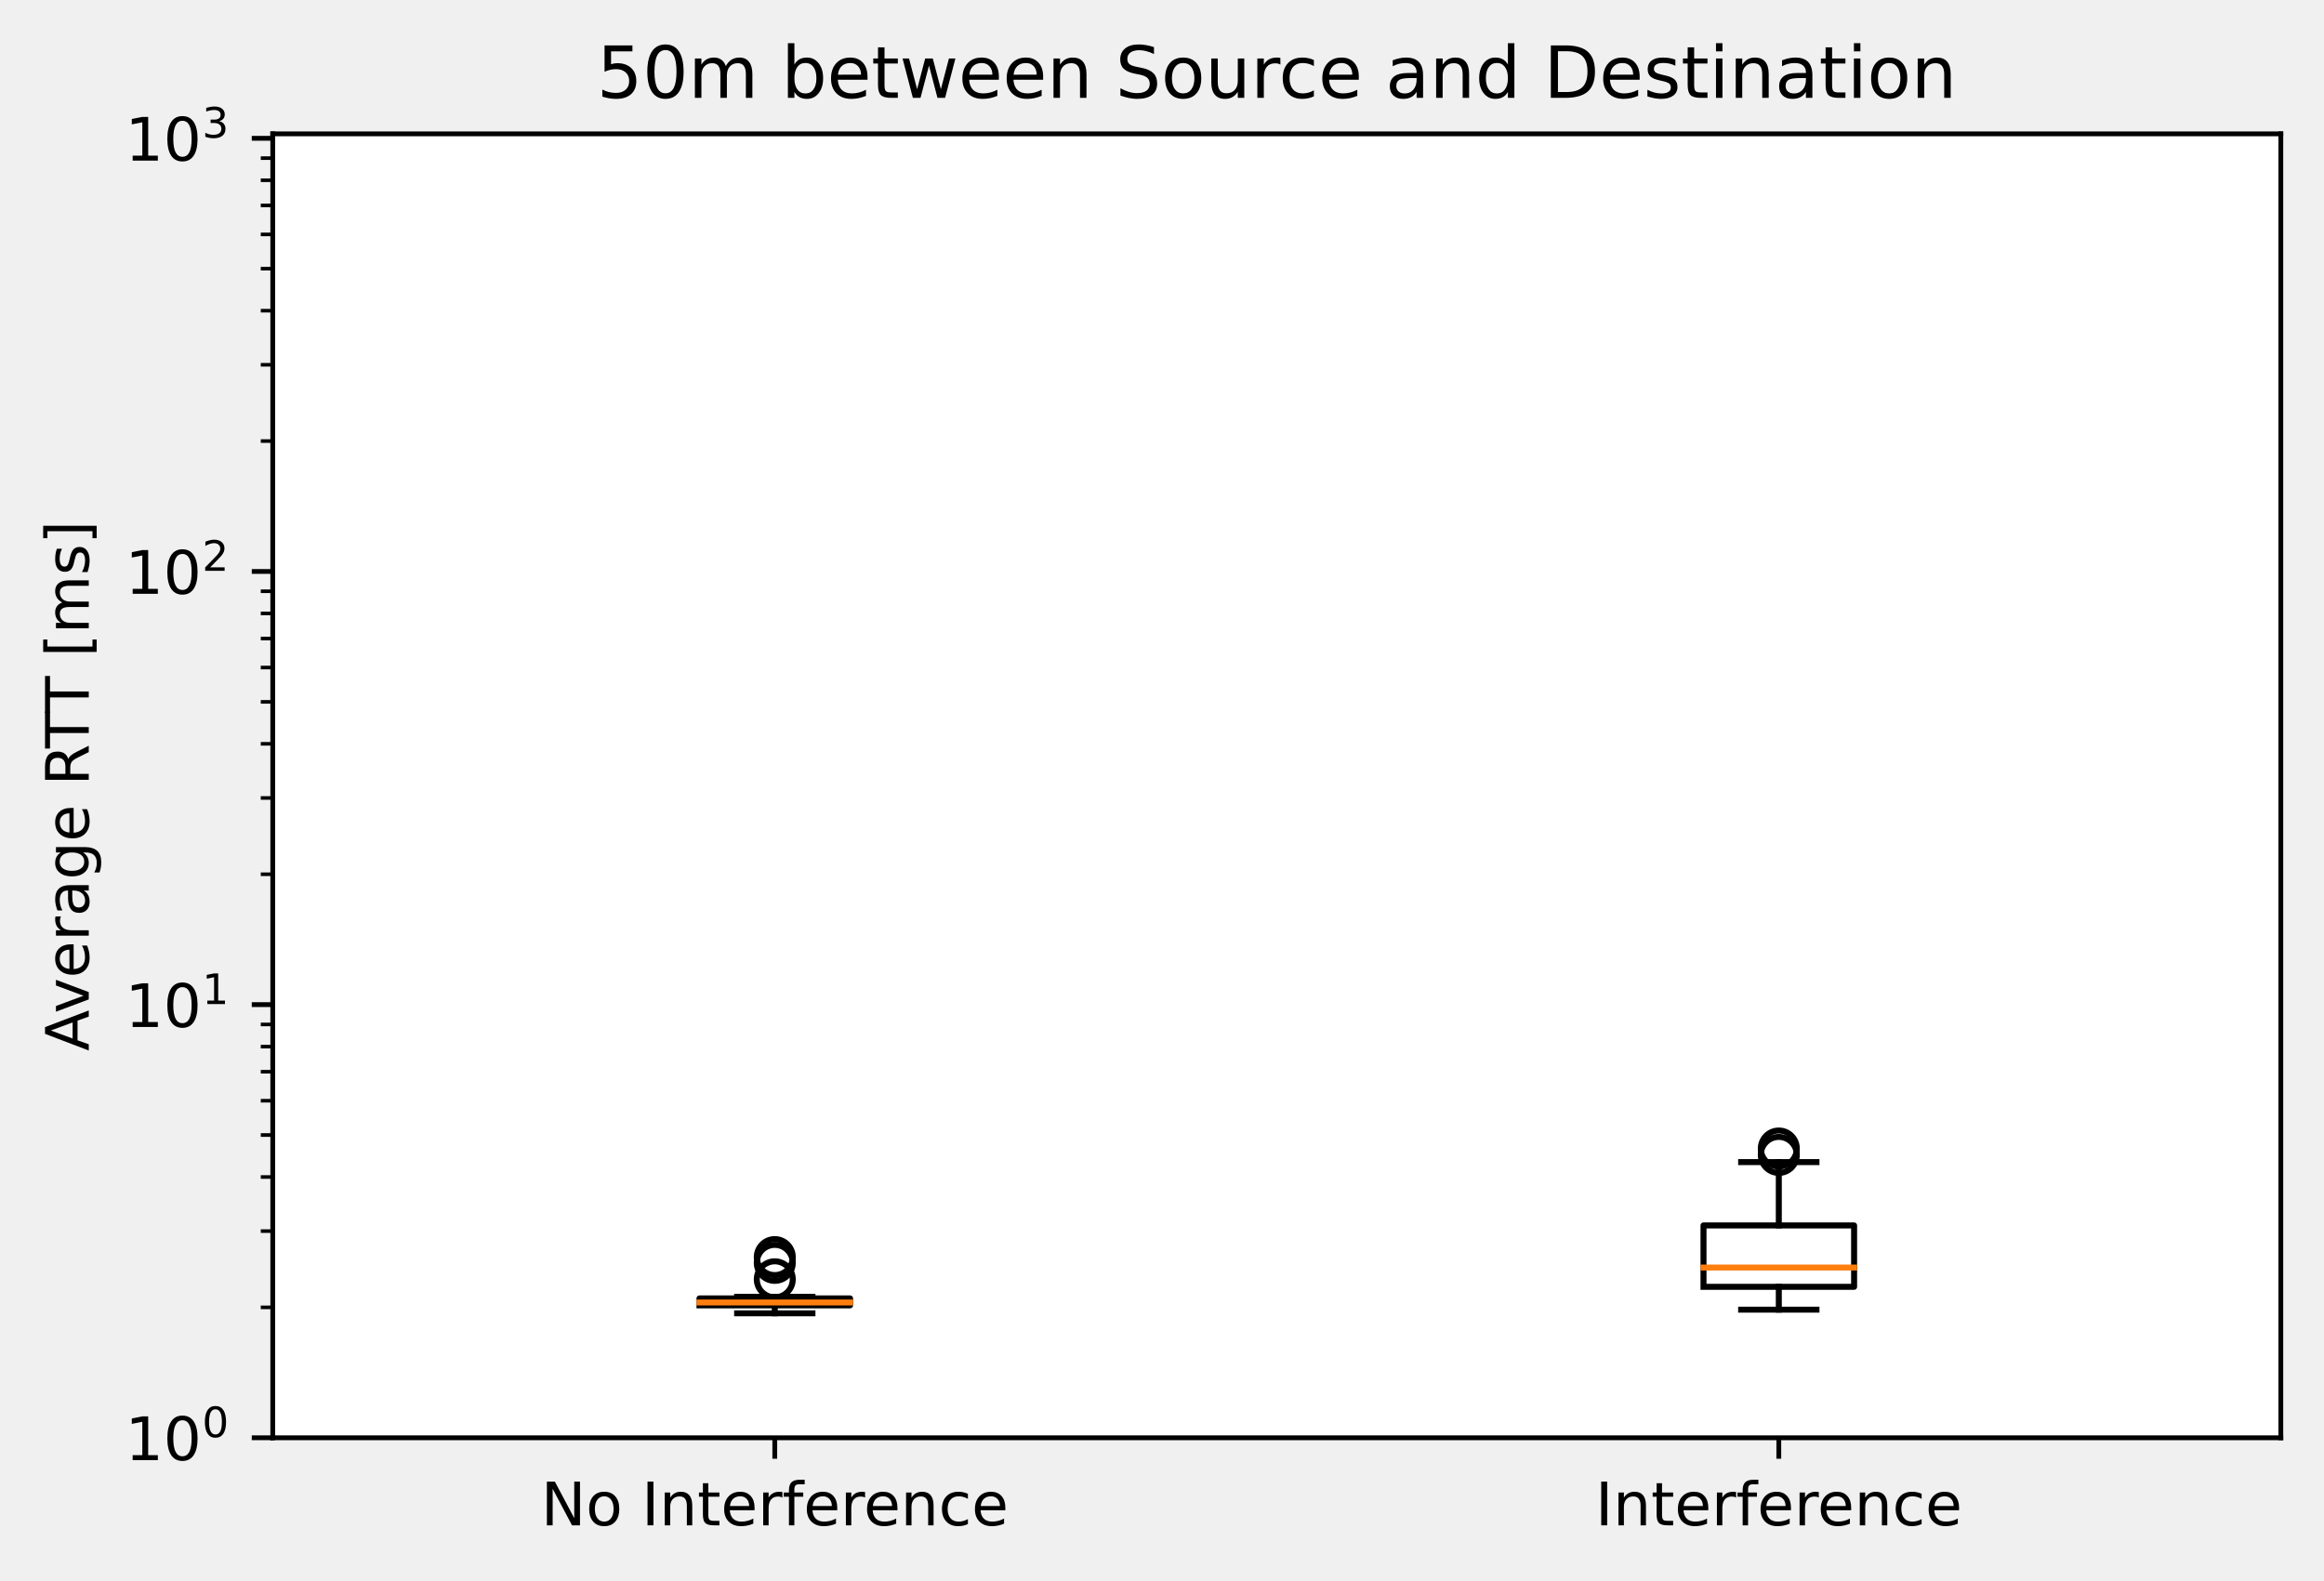
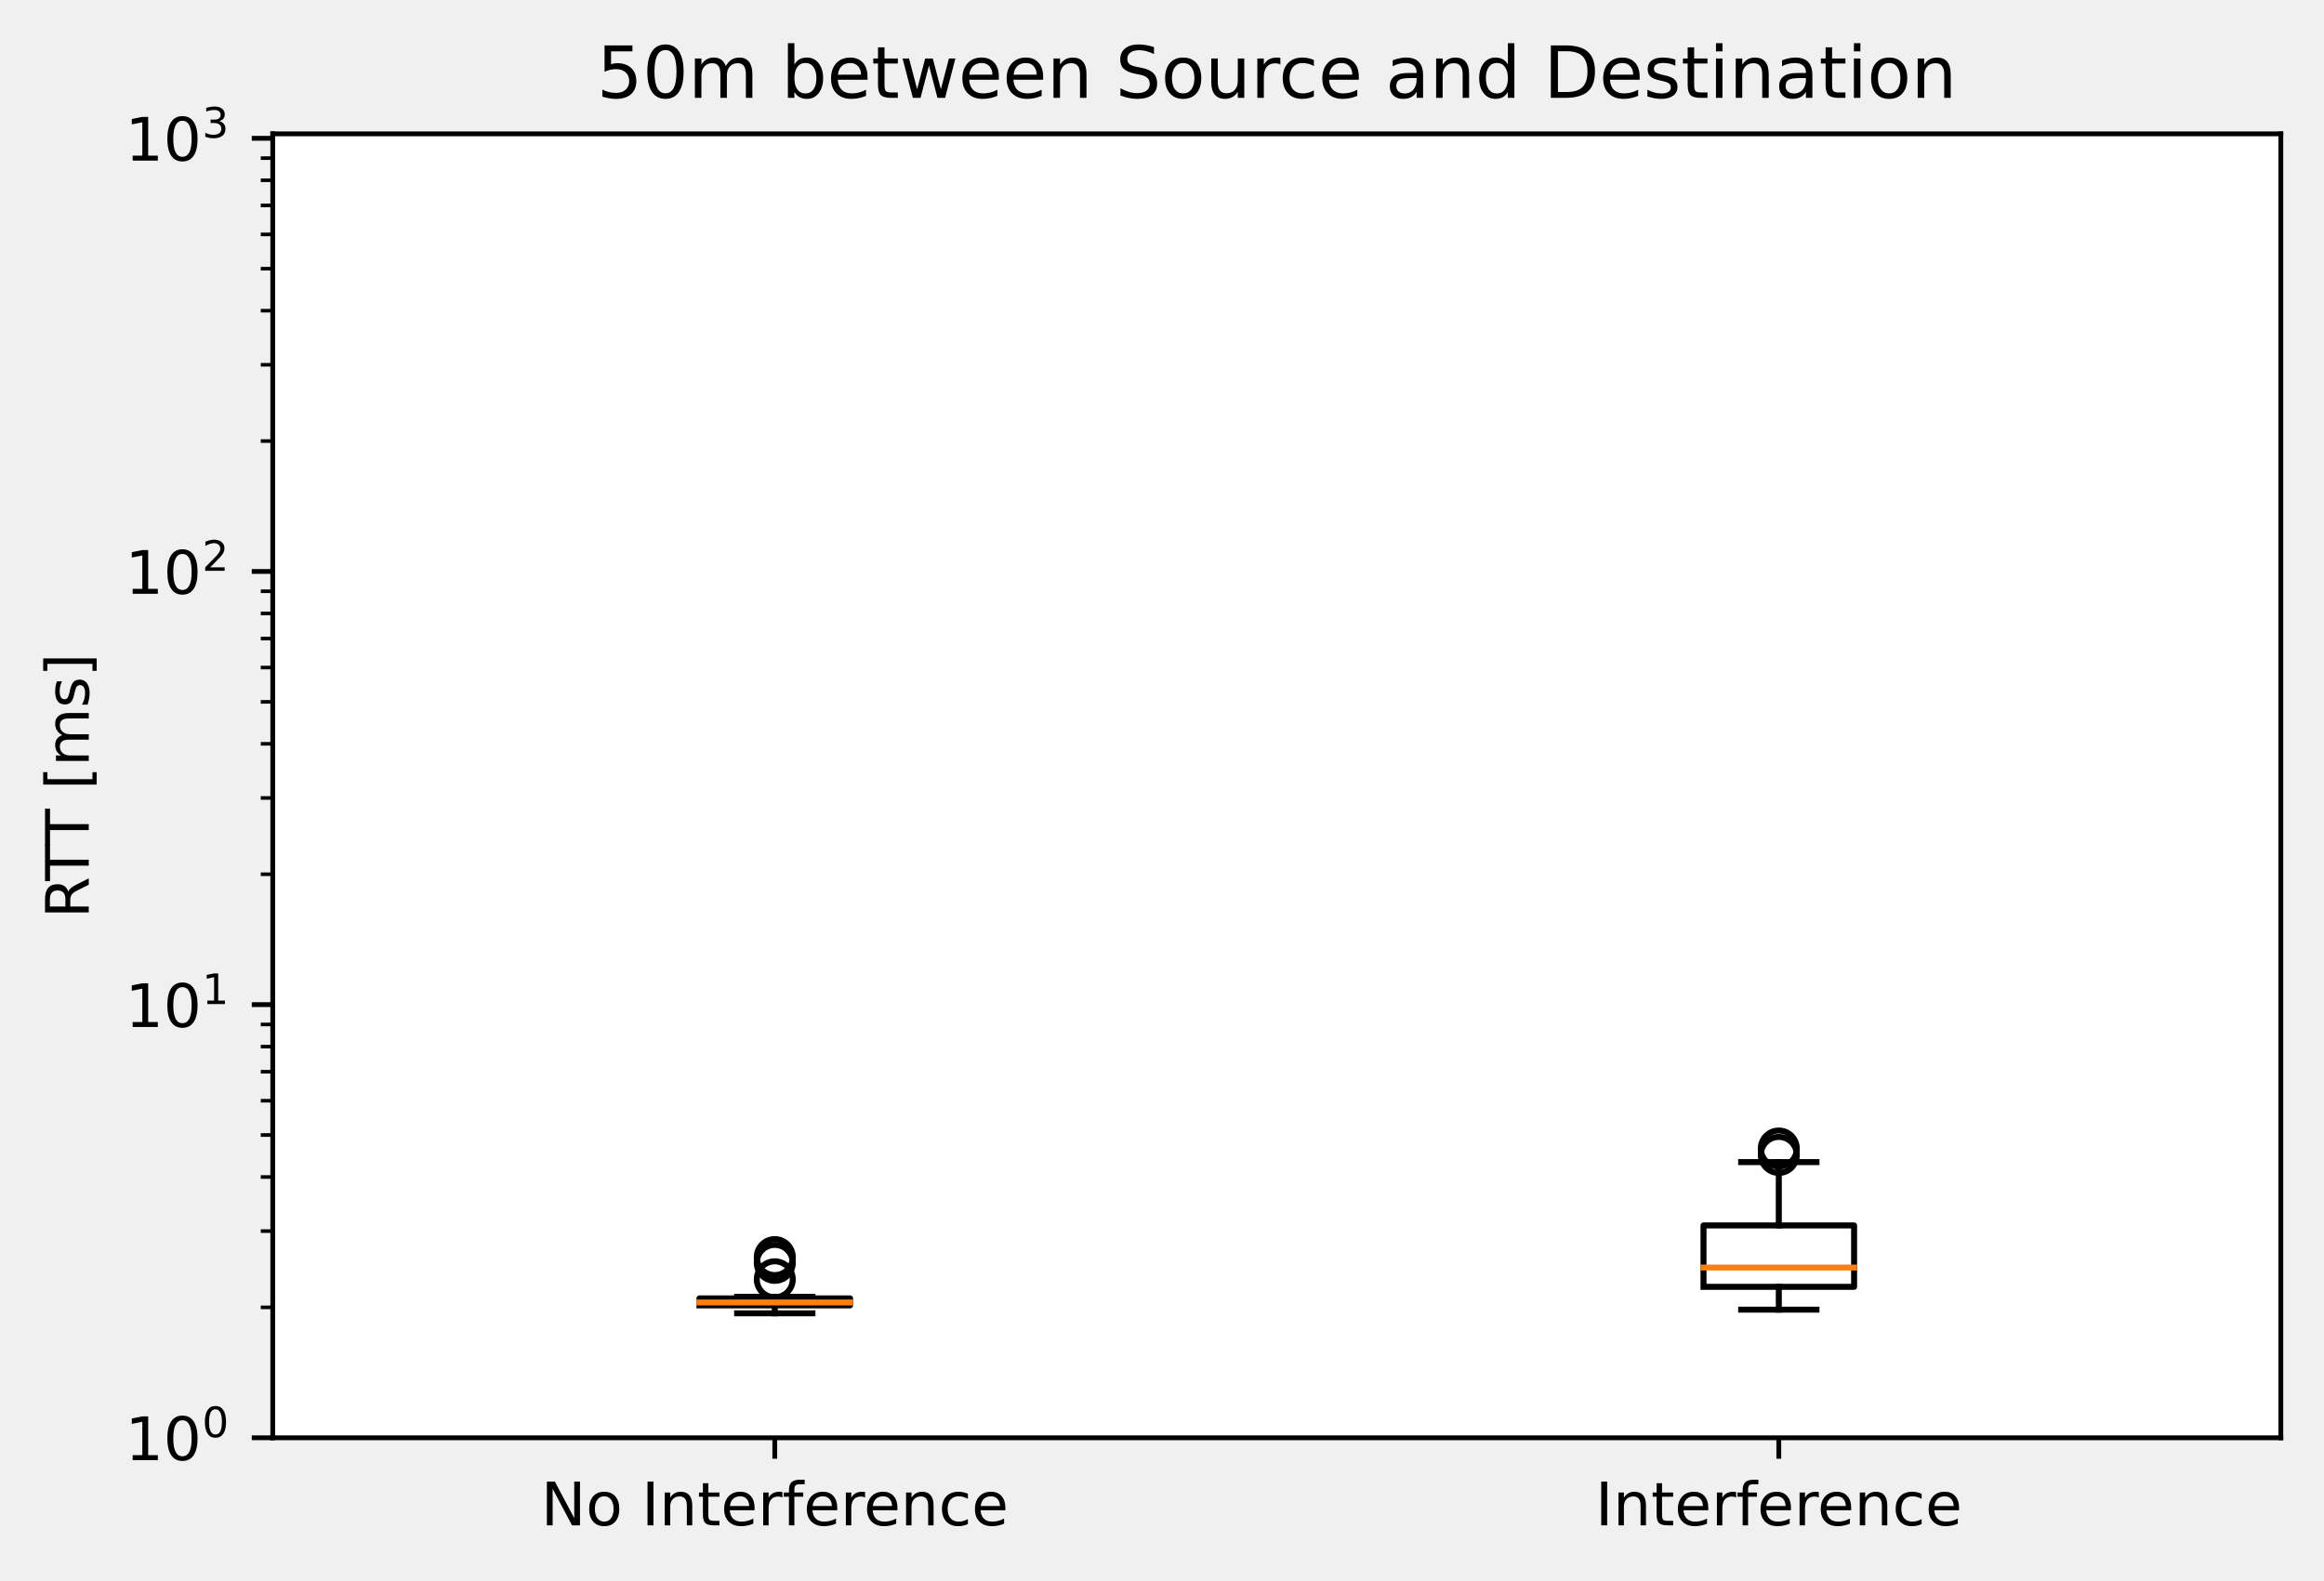
<svg xmlns="http://www.w3.org/2000/svg" xmlns:xlink="http://www.w3.org/1999/xlink" height="263.636pt" version="1.1" viewBox="0 0 387.478 263.636" width="387.478pt">
  <defs>
    <style type="text/css">*{stroke-linecap:butt;stroke-linejoin:round;}</style>
  </defs>
  <g id="figure_1">
    <g id="patch_1">
      <path d="M 0 263.636  L 387.478 263.636  L 387.478 0  L 0 0  z " style="fill:none;" />
    </g>
    <g id="axes_1">
      <g id="patch_2">
        <path d="M 45.478 239.758  L 380.278 239.758  L 380.278 22.318  L 45.478 22.318  z " style="fill:#ffffff;" />
      </g>
      <g id="matplotlib.axis_1">
        <g id="xtick_1">
          <g id="line2d_1">
            <defs>
-               <path d="M 0 0  L 0 3.5  " id="m4f1ee2cf07" style="stroke:#000000;stroke-width:0.8;" />
+               <path d="M 0 0  L 0 3.5  " id="m32ec67b440" style="stroke:#000000;stroke-width:0.8;" />
            </defs>
            <g>
-               <use style="stroke:#000000;stroke-width:0.8;" x="129.178" xlink:href="#m4f1ee2cf07" y="239.758" />
+               <use style="stroke:#000000;stroke-width:0.8;" x="129.178" xlink:href="#m32ec67b440" y="239.758" />
            </g>
          </g>
          <g id="text_1">
            <g transform="translate(90.20234 254.3566)scale(0.1 -0.1)">
              <defs>
                <path d="M 628 4666  L 1478 4666  L 3547 763  L 3547 4666  L 4159 4666  L 4159 0  L 3309 0  L 1241 3903  L 1241 0  L 628 0  L 628 4666  z " id="DejaVuSans-4e" transform="scale(0.015625)" />
                <path d="M 1959 3097  Q 1497 3097 1228 2736  Q 959 2375 959 1747  Q 959 1119 1226 758  Q 1494 397 1959 397  Q 2419 397 2687 759  Q 2956 1122 2956 1747  Q 2956 2369 2687 2733  Q 2419 3097 1959 3097  z M 1959 3584  Q 2709 3584 3137 3096  Q 3566 2609 3566 1747  Q 3566 888 3137 398  Q 2709 -91 1959 -91  Q 1206 -91 779 398  Q 353 888 353 1747  Q 353 2609 779 3096  Q 1206 3584 1959 3584  z " id="DejaVuSans-6f" transform="scale(0.015625)" />
                <path id="DejaVuSans-20" transform="scale(0.015625)" />
                <path d="M 628 4666  L 1259 4666  L 1259 0  L 628 0  L 628 4666  z " id="DejaVuSans-49" transform="scale(0.015625)" />
                <path d="M 3513 2113  L 3513 0  L 2938 0  L 2938 2094  Q 2938 2591 2744 2837  Q 2550 3084 2163 3084  Q 1697 3084 1428 2787  Q 1159 2491 1159 1978  L 1159 0  L 581 0  L 581 3500  L 1159 3500  L 1159 2956  Q 1366 3272 1645 3428  Q 1925 3584 2291 3584  Q 2894 3584 3203 3211  Q 3513 2838 3513 2113  z " id="DejaVuSans-6e" transform="scale(0.015625)" />
                <path d="M 1172 4494  L 1172 3500  L 2356 3500  L 2356 3053  L 1172 3053  L 1172 1153  Q 1172 725 1289 603  Q 1406 481 1766 481  L 2356 481  L 2356 0  L 1766 0  Q 1100 0 847 248  Q 594 497 594 1153  L 594 3053  L 172 3053  L 172 3500  L 594 3500  L 594 4494  L 1172 4494  z " id="DejaVuSans-74" transform="scale(0.015625)" />
                <path d="M 3597 1894  L 3597 1613  L 953 1613  Q 991 1019 1311 708  Q 1631 397 2203 397  Q 2534 397 2845 478  Q 3156 559 3463 722  L 3463 178  Q 3153 47 2828 -22  Q 2503 -91 2169 -91  Q 1331 -91 842 396  Q 353 884 353 1716  Q 353 2575 817 3079  Q 1281 3584 2069 3584  Q 2775 3584 3186 3129  Q 3597 2675 3597 1894  z M 3022 2063  Q 3016 2534 2758 2815  Q 2500 3097 2075 3097  Q 1594 3097 1305 2825  Q 1016 2553 972 2059  L 3022 2063  z " id="DejaVuSans-65" transform="scale(0.015625)" />
                <path d="M 2631 2963  Q 2534 3019 2420 3045  Q 2306 3072 2169 3072  Q 1681 3072 1420 2755  Q 1159 2438 1159 1844  L 1159 0  L 581 0  L 581 3500  L 1159 3500  L 1159 2956  Q 1341 3275 1631 3429  Q 1922 3584 2338 3584  Q 2397 3584 2469 3576  Q 2541 3569 2628 3553  L 2631 2963  z " id="DejaVuSans-72" transform="scale(0.015625)" />
                <path d="M 2375 4863  L 2375 4384  L 1825 4384  Q 1516 4384 1395 4259  Q 1275 4134 1275 3809  L 1275 3500  L 2222 3500  L 2222 3053  L 1275 3053  L 1275 0  L 697 0  L 697 3053  L 147 3053  L 147 3500  L 697 3500  L 697 3744  Q 697 4328 969 4595  Q 1241 4863 1831 4863  L 2375 4863  z " id="DejaVuSans-66" transform="scale(0.015625)" />
                <path d="M 3122 3366  L 3122 2828  Q 2878 2963 2633 3030  Q 2388 3097 2138 3097  Q 1578 3097 1268 2742  Q 959 2388 959 1747  Q 959 1106 1268 751  Q 1578 397 2138 397  Q 2388 397 2633 464  Q 2878 531 3122 666  L 3122 134  Q 2881 22 2623 -34  Q 2366 -91 2075 -91  Q 1284 -91 818 406  Q 353 903 353 1747  Q 353 2603 823 3093  Q 1294 3584 2113 3584  Q 2378 3584 2631 3529  Q 2884 3475 3122 3366  z " id="DejaVuSans-63" transform="scale(0.015625)" />
              </defs>
              <use xlink:href="#DejaVuSans-4e" />
              <use x="74.805" xlink:href="#DejaVuSans-6f" />
              <use x="135.986" xlink:href="#DejaVuSans-20" />
              <use x="167.773" xlink:href="#DejaVuSans-49" />
              <use x="197.266" xlink:href="#DejaVuSans-6e" />
              <use x="260.645" xlink:href="#DejaVuSans-74" />
              <use x="299.854" xlink:href="#DejaVuSans-65" />
              <use x="361.377" xlink:href="#DejaVuSans-72" />
              <use x="402.49" xlink:href="#DejaVuSans-66" />
              <use x="437.695" xlink:href="#DejaVuSans-65" />
              <use x="499.219" xlink:href="#DejaVuSans-72" />
              <use x="538.082" xlink:href="#DejaVuSans-65" />
              <use x="599.605" xlink:href="#DejaVuSans-6e" />
              <use x="662.984" xlink:href="#DejaVuSans-63" />
              <use x="717.965" xlink:href="#DejaVuSans-65" />
            </g>
          </g>
        </g>
        <g id="xtick_2">
          <g id="line2d_2">
            <g>
-               <use style="stroke:#000000;stroke-width:0.8;" x="296.578" xlink:href="#m4f1ee2cf07" y="239.758" />
+               <use style="stroke:#000000;stroke-width:0.8;" x="296.578" xlink:href="#m32ec67b440" y="239.758" />
            </g>
          </g>
          <g id="text_2">
            <g transform="translate(265.9914 254.3566)scale(0.1 -0.1)">
              <use xlink:href="#DejaVuSans-49" />
              <use x="29.492" xlink:href="#DejaVuSans-6e" />
              <use x="92.871" xlink:href="#DejaVuSans-74" />
              <use x="132.08" xlink:href="#DejaVuSans-65" />
              <use x="193.604" xlink:href="#DejaVuSans-72" />
              <use x="234.717" xlink:href="#DejaVuSans-66" />
              <use x="269.922" xlink:href="#DejaVuSans-65" />
              <use x="331.445" xlink:href="#DejaVuSans-72" />
              <use x="370.309" xlink:href="#DejaVuSans-65" />
              <use x="431.832" xlink:href="#DejaVuSans-6e" />
              <use x="495.211" xlink:href="#DejaVuSans-63" />
              <use x="550.191" xlink:href="#DejaVuSans-65" />
            </g>
          </g>
        </g>
      </g>
      <g id="matplotlib.axis_2">
        <g id="ytick_1">
          <g id="line2d_3">
            <defs>
-               <path d="M 0 0  L -3.5 0  " id="m9aa668b6e3" style="stroke:#000000;stroke-width:0.8;" />
+               <path d="M 0 0  L -3.5 0  " id="m9a90b8ec30" style="stroke:#000000;stroke-width:0.8;" />
            </defs>
            <g>
-               <use style="stroke:#000000;stroke-width:0.8;" x="45.478" xlink:href="#m9aa668b6e3" y="239.758" />
+               <use style="stroke:#000000;stroke-width:0.8;" x="45.478" xlink:href="#m9a90b8ec30" y="239.758" />
            </g>
          </g>
          <g id="text_3">
            <g transform="translate(20.87813 243.5573)scale(0.1 -0.1)">
              <defs>
                <path d="M 794 531  L 1825 531  L 1825 4091  L 703 3866  L 703 4441  L 1819 4666  L 2450 4666  L 2450 531  L 3481 531  L 3481 0  L 794 0  L 794 531  z " id="DejaVuSans-31" transform="scale(0.015625)" />
                <path d="M 2034 4250  Q 1547 4250 1301 3770  Q 1056 3291 1056 2328  Q 1056 1369 1301 889  Q 1547 409 2034 409  Q 2525 409 2770 889  Q 3016 1369 3016 2328  Q 3016 3291 2770 3770  Q 2525 4250 2034 4250  z M 2034 4750  Q 2819 4750 3233 4129  Q 3647 3509 3647 2328  Q 3647 1150 3233 529  Q 2819 -91 2034 -91  Q 1250 -91 836 529  Q 422 1150 422 2328  Q 422 3509 836 4129  Q 1250 4750 2034 4750  z " id="DejaVuSans-30" transform="scale(0.015625)" />
              </defs>
              <use transform="translate(0 0.765625)" xlink:href="#DejaVuSans-31" />
              <use transform="translate(63.62305 0.765625)" xlink:href="#DejaVuSans-30" />
              <use transform="translate(128.2031 39.04688)scale(0.7)" xlink:href="#DejaVuSans-30" />
            </g>
          </g>
        </g>
        <g id="ytick_2">
          <g id="line2d_4">
            <g>
-               <use style="stroke:#000000;stroke-width:0.8;" x="45.478" xlink:href="#m9aa668b6e3" y="167.526" />
+               <use style="stroke:#000000;stroke-width:0.8;" x="45.478" xlink:href="#m9a90b8ec30" y="167.526" />
            </g>
          </g>
          <g id="text_4">
            <g transform="translate(20.87813 171.3253)scale(0.1 -0.1)">
              <use transform="translate(0 0.684375)" xlink:href="#DejaVuSans-31" />
              <use transform="translate(63.62305 0.684375)" xlink:href="#DejaVuSans-30" />
              <use transform="translate(128.2031 38.96563)scale(0.7)" xlink:href="#DejaVuSans-31" />
            </g>
          </g>
        </g>
        <g id="ytick_3">
          <g id="line2d_5">
            <g>
-               <use style="stroke:#000000;stroke-width:0.8;" x="45.478" xlink:href="#m9aa668b6e3" y="95.294" />
+               <use style="stroke:#000000;stroke-width:0.8;" x="45.478" xlink:href="#m9a90b8ec30" y="95.294" />
            </g>
          </g>
          <g id="text_5">
            <g transform="translate(20.87813 99.09333)scale(0.1 -0.1)">
              <defs>
                <path d="M 1228 531  L 3431 531  L 3431 0  L 469 0  L 469 531  Q 828 903 1448 1529  Q 2069 2156 2228 2338  Q 2531 2678 2651 2914  Q 2772 3150 2772 3378  Q 2772 3750 2511 3984  Q 2250 4219 1831 4219  Q 1534 4219 1204 4116  Q 875 4013 500 3803  L 500 4441  Q 881 4594 1212 4672  Q 1544 4750 1819 4750  Q 2544 4750 2975 4387  Q 3406 4025 3406 3419  Q 3406 3131 3298 2873  Q 3191 2616 2906 2266  Q 2828 2175 2409 1742  Q 1991 1309 1228 531  z " id="DejaVuSans-32" transform="scale(0.015625)" />
              </defs>
              <use transform="translate(0 0.765625)" xlink:href="#DejaVuSans-31" />
              <use transform="translate(63.62305 0.765625)" xlink:href="#DejaVuSans-30" />
              <use transform="translate(128.2031 39.04688)scale(0.7)" xlink:href="#DejaVuSans-32" />
            </g>
          </g>
        </g>
        <g id="ytick_4">
          <g id="line2d_6">
            <g>
-               <use style="stroke:#000000;stroke-width:0.8;" x="45.478" xlink:href="#m9aa668b6e3" y="23.062" />
+               <use style="stroke:#000000;stroke-width:0.8;" x="45.478" xlink:href="#m9a90b8ec30" y="23.062" />
            </g>
          </g>
          <g id="text_6">
            <g transform="translate(20.87813 26.86133)scale(0.1 -0.1)">
              <defs>
                <path d="M 2597 2516  Q 3050 2419 3304 2112  Q 3559 1806 3559 1356  Q 3559 666 3084 287  Q 2609 -91 1734 -91  Q 1441 -91 1130 -33  Q 819 25 488 141  L 488 750  Q 750 597 1062 519  Q 1375 441 1716 441  Q 2309 441 2620 675  Q 2931 909 2931 1356  Q 2931 1769 2642 2001  Q 2353 2234 1838 2234  L 1294 2234  L 1294 2753  L 1863 2753  Q 2328 2753 2575 2939  Q 2822 3125 2822 3475  Q 2822 3834 2567 4026  Q 2313 4219 1838 4219  Q 1578 4219 1281 4162  Q 984 4106 628 3988  L 628 4550  Q 988 4650 1302 4700  Q 1616 4750 1894 4750  Q 2613 4750 3031 4423  Q 3450 4097 3450 3541  Q 3450 3153 3228 2886  Q 3006 2619 2597 2516  z " id="DejaVuSans-33" transform="scale(0.015625)" />
              </defs>
              <use transform="translate(0 0.765625)" xlink:href="#DejaVuSans-31" />
              <use transform="translate(63.62305 0.765625)" xlink:href="#DejaVuSans-30" />
              <use transform="translate(128.2031 39.04688)scale(0.7)" xlink:href="#DejaVuSans-33" />
            </g>
          </g>
        </g>
        <g id="ytick_5">
          <g id="line2d_7">
            <defs>
-               <path d="M 0 0  L -2 0  " id="me5e5a9be5c" style="stroke:#000000;stroke-width:0.6;" />
+               <path d="M 0 0  L -2 0  " id="mf30336c807" style="stroke:#000000;stroke-width:0.6;" />
            </defs>
            <g>
-               <use style="stroke:#000000;stroke-width:0.6;" x="45.478" xlink:href="#me5e5a9be5c" y="218.014" />
+               <use style="stroke:#000000;stroke-width:0.6;" x="45.478" xlink:href="#mf30336c807" y="218.014" />
            </g>
          </g>
        </g>
        <g id="ytick_6">
          <g id="line2d_8">
            <g>
-               <use style="stroke:#000000;stroke-width:0.6;" x="45.478" xlink:href="#me5e5a9be5c" y="205.295" />
+               <use style="stroke:#000000;stroke-width:0.6;" x="45.478" xlink:href="#mf30336c807" y="205.295" />
            </g>
          </g>
        </g>
        <g id="ytick_7">
          <g id="line2d_9">
            <g>
-               <use style="stroke:#000000;stroke-width:0.6;" x="45.478" xlink:href="#me5e5a9be5c" y="196.27" />
+               <use style="stroke:#000000;stroke-width:0.6;" x="45.478" xlink:href="#mf30336c807" y="196.27" />
            </g>
          </g>
        </g>
        <g id="ytick_8">
          <g id="line2d_10">
            <g>
-               <use style="stroke:#000000;stroke-width:0.6;" x="45.478" xlink:href="#me5e5a9be5c" y="189.27" />
+               <use style="stroke:#000000;stroke-width:0.6;" x="45.478" xlink:href="#mf30336c807" y="189.27" />
            </g>
          </g>
        </g>
        <g id="ytick_9">
          <g id="line2d_11">
            <g>
-               <use style="stroke:#000000;stroke-width:0.6;" x="45.478" xlink:href="#me5e5a9be5c" y="183.551" />
+               <use style="stroke:#000000;stroke-width:0.6;" x="45.478" xlink:href="#mf30336c807" y="183.551" />
            </g>
          </g>
        </g>
        <g id="ytick_10">
          <g id="line2d_12">
            <g>
-               <use style="stroke:#000000;stroke-width:0.6;" x="45.478" xlink:href="#me5e5a9be5c" y="178.715" />
+               <use style="stroke:#000000;stroke-width:0.6;" x="45.478" xlink:href="#mf30336c807" y="178.715" />
            </g>
          </g>
        </g>
        <g id="ytick_11">
          <g id="line2d_13">
            <g>
-               <use style="stroke:#000000;stroke-width:0.6;" x="45.478" xlink:href="#me5e5a9be5c" y="174.526" />
+               <use style="stroke:#000000;stroke-width:0.6;" x="45.478" xlink:href="#mf30336c807" y="174.526" />
            </g>
          </g>
        </g>
        <g id="ytick_12">
          <g id="line2d_14">
            <g>
-               <use style="stroke:#000000;stroke-width:0.6;" x="45.478" xlink:href="#me5e5a9be5c" y="170.831" />
+               <use style="stroke:#000000;stroke-width:0.6;" x="45.478" xlink:href="#mf30336c807" y="170.831" />
            </g>
          </g>
        </g>
        <g id="ytick_13">
          <g id="line2d_15">
            <g>
-               <use style="stroke:#000000;stroke-width:0.6;" x="45.478" xlink:href="#me5e5a9be5c" y="145.782" />
+               <use style="stroke:#000000;stroke-width:0.6;" x="45.478" xlink:href="#mf30336c807" y="145.782" />
            </g>
          </g>
        </g>
        <g id="ytick_14">
          <g id="line2d_16">
            <g>
-               <use style="stroke:#000000;stroke-width:0.6;" x="45.478" xlink:href="#me5e5a9be5c" y="133.063" />
+               <use style="stroke:#000000;stroke-width:0.6;" x="45.478" xlink:href="#mf30336c807" y="133.063" />
            </g>
          </g>
        </g>
        <g id="ytick_15">
          <g id="line2d_17">
            <g>
-               <use style="stroke:#000000;stroke-width:0.6;" x="45.478" xlink:href="#me5e5a9be5c" y="124.038" />
+               <use style="stroke:#000000;stroke-width:0.6;" x="45.478" xlink:href="#mf30336c807" y="124.038" />
            </g>
          </g>
        </g>
        <g id="ytick_16">
          <g id="line2d_18">
            <g>
-               <use style="stroke:#000000;stroke-width:0.6;" x="45.478" xlink:href="#me5e5a9be5c" y="117.038" />
+               <use style="stroke:#000000;stroke-width:0.6;" x="45.478" xlink:href="#mf30336c807" y="117.038" />
            </g>
          </g>
        </g>
        <g id="ytick_17">
          <g id="line2d_19">
            <g>
-               <use style="stroke:#000000;stroke-width:0.6;" x="45.478" xlink:href="#me5e5a9be5c" y="111.319" />
+               <use style="stroke:#000000;stroke-width:0.6;" x="45.478" xlink:href="#mf30336c807" y="111.319" />
            </g>
          </g>
        </g>
        <g id="ytick_18">
          <g id="line2d_20">
            <g>
-               <use style="stroke:#000000;stroke-width:0.6;" x="45.478" xlink:href="#me5e5a9be5c" y="106.483" />
+               <use style="stroke:#000000;stroke-width:0.6;" x="45.478" xlink:href="#mf30336c807" y="106.483" />
            </g>
          </g>
        </g>
        <g id="ytick_19">
          <g id="line2d_21">
            <g>
-               <use style="stroke:#000000;stroke-width:0.6;" x="45.478" xlink:href="#me5e5a9be5c" y="102.294" />
+               <use style="stroke:#000000;stroke-width:0.6;" x="45.478" xlink:href="#mf30336c807" y="102.294" />
            </g>
          </g>
        </g>
        <g id="ytick_20">
          <g id="line2d_22">
            <g>
-               <use style="stroke:#000000;stroke-width:0.6;" x="45.478" xlink:href="#me5e5a9be5c" y="98.599" />
+               <use style="stroke:#000000;stroke-width:0.6;" x="45.478" xlink:href="#mf30336c807" y="98.599" />
            </g>
          </g>
        </g>
        <g id="ytick_21">
          <g id="line2d_23">
            <g>
-               <use style="stroke:#000000;stroke-width:0.6;" x="45.478" xlink:href="#me5e5a9be5c" y="73.55" />
+               <use style="stroke:#000000;stroke-width:0.6;" x="45.478" xlink:href="#mf30336c807" y="73.55" />
            </g>
          </g>
        </g>
        <g id="ytick_22">
          <g id="line2d_24">
            <g>
-               <use style="stroke:#000000;stroke-width:0.6;" x="45.478" xlink:href="#me5e5a9be5c" y="60.831" />
+               <use style="stroke:#000000;stroke-width:0.6;" x="45.478" xlink:href="#mf30336c807" y="60.831" />
            </g>
          </g>
        </g>
        <g id="ytick_23">
          <g id="line2d_25">
            <g>
-               <use style="stroke:#000000;stroke-width:0.6;" x="45.478" xlink:href="#me5e5a9be5c" y="51.806" />
+               <use style="stroke:#000000;stroke-width:0.6;" x="45.478" xlink:href="#mf30336c807" y="51.806" />
            </g>
          </g>
        </g>
        <g id="ytick_24">
          <g id="line2d_26">
            <g>
-               <use style="stroke:#000000;stroke-width:0.6;" x="45.478" xlink:href="#me5e5a9be5c" y="44.806" />
+               <use style="stroke:#000000;stroke-width:0.6;" x="45.478" xlink:href="#mf30336c807" y="44.806" />
            </g>
          </g>
        </g>
        <g id="ytick_25">
          <g id="line2d_27">
            <g>
-               <use style="stroke:#000000;stroke-width:0.6;" x="45.478" xlink:href="#me5e5a9be5c" y="39.087" />
+               <use style="stroke:#000000;stroke-width:0.6;" x="45.478" xlink:href="#mf30336c807" y="39.087" />
            </g>
          </g>
        </g>
        <g id="ytick_26">
          <g id="line2d_28">
            <g>
-               <use style="stroke:#000000;stroke-width:0.6;" x="45.478" xlink:href="#me5e5a9be5c" y="34.251" />
+               <use style="stroke:#000000;stroke-width:0.6;" x="45.478" xlink:href="#mf30336c807" y="34.251" />
            </g>
          </g>
        </g>
        <g id="ytick_27">
          <g id="line2d_29">
            <g>
-               <use style="stroke:#000000;stroke-width:0.6;" x="45.478" xlink:href="#me5e5a9be5c" y="30.062" />
+               <use style="stroke:#000000;stroke-width:0.6;" x="45.478" xlink:href="#mf30336c807" y="30.062" />
            </g>
          </g>
        </g>
        <g id="ytick_28">
          <g id="line2d_30">
            <g>
-               <use style="stroke:#000000;stroke-width:0.6;" x="45.478" xlink:href="#me5e5a9be5c" y="26.367" />
+               <use style="stroke:#000000;stroke-width:0.6;" x="45.478" xlink:href="#mf30336c807" y="26.367" />
            </g>
          </g>
        </g>
        <g id="text_7">
-           <g transform="translate(14.79844 175.2577)rotate(-90)scale(0.1 -0.1)">
+           <g transform="translate(14.79844 153.1358)rotate(-90)scale(0.1 -0.1)">
            <defs>
-               <path d="M 2188 4044  L 1331 1722  L 3047 1722  L 2188 4044  z M 1831 4666  L 2547 4666  L 4325 0  L 3669 0  L 3244 1197  L 1141 1197  L 716 0  L 50 0  L 1831 4666  z " id="DejaVuSans-41" transform="scale(0.015625)" />
-               <path d="M 191 3500  L 800 3500  L 1894 563  L 2988 3500  L 3597 3500  L 2284 0  L 1503 0  L 191 3500  z " id="DejaVuSans-76" transform="scale(0.015625)" />
-               <path d="M 2194 1759  Q 1497 1759 1228 1600  Q 959 1441 959 1056  Q 959 750 1161 570  Q 1363 391 1709 391  Q 2188 391 2477 730  Q 2766 1069 2766 1631  L 2766 1759  L 2194 1759  z M 3341 1997  L 3341 0  L 2766 0  L 2766 531  Q 2569 213 2275 61  Q 1981 -91 1556 -91  Q 1019 -91 701 211  Q 384 513 384 1019  Q 384 1609 779 1909  Q 1175 2209 1959 2209  L 2766 2209  L 2766 2266  Q 2766 2663 2505 2880  Q 2244 3097 1772 3097  Q 1472 3097 1187 3025  Q 903 2953 641 2809  L 641 3341  Q 956 3463 1253 3523  Q 1550 3584 1831 3584  Q 2591 3584 2966 3190  Q 3341 2797 3341 1997  z " id="DejaVuSans-61" transform="scale(0.015625)" />
-               <path d="M 2906 1791  Q 2906 2416 2648 2759  Q 2391 3103 1925 3103  Q 1463 3103 1205 2759  Q 947 2416 947 1791  Q 947 1169 1205 825  Q 1463 481 1925 481  Q 2391 481 2648 825  Q 2906 1169 2906 1791  z M 3481 434  Q 3481 -459 3084 -895  Q 2688 -1331 1869 -1331  Q 1566 -1331 1297 -1286  Q 1028 -1241 775 -1147  L 775 -588  Q 1028 -725 1275 -790  Q 1522 -856 1778 -856  Q 2344 -856 2625 -561  Q 2906 -266 2906 331  L 2906 616  Q 2728 306 2450 153  Q 2172 0 1784 0  Q 1141 0 747 490  Q 353 981 353 1791  Q 353 2603 747 3093  Q 1141 3584 1784 3584  Q 2172 3584 2450 3431  Q 2728 3278 2906 2969  L 2906 3500  L 3481 3500  L 3481 434  z " id="DejaVuSans-67" transform="scale(0.015625)" />
              <path d="M 2841 2188  Q 3044 2119 3236 1894  Q 3428 1669 3622 1275  L 4263 0  L 3584 0  L 2988 1197  Q 2756 1666 2539 1819  Q 2322 1972 1947 1972  L 1259 1972  L 1259 0  L 628 0  L 628 4666  L 2053 4666  Q 2853 4666 3247 4331  Q 3641 3997 3641 3322  Q 3641 2881 3436 2590  Q 3231 2300 2841 2188  z M 1259 4147  L 1259 2491  L 2053 2491  Q 2509 2491 2742 2702  Q 2975 2913 2975 3322  Q 2975 3731 2742 3939  Q 2509 4147 2053 4147  L 1259 4147  z " id="DejaVuSans-52" transform="scale(0.015625)" />
              <path d="M -19 4666  L 3928 4666  L 3928 4134  L 2272 4134  L 2272 0  L 1638 0  L 1638 4134  L -19 4134  L -19 4666  z " id="DejaVuSans-54" transform="scale(0.015625)" />
              <path d="M 550 4863  L 1875 4863  L 1875 4416  L 1125 4416  L 1125 -397  L 1875 -397  L 1875 -844  L 550 -844  L 550 4863  z " id="DejaVuSans-5b" transform="scale(0.015625)" />
              <path d="M 3328 2828  Q 3544 3216 3844 3400  Q 4144 3584 4550 3584  Q 5097 3584 5394 3201  Q 5691 2819 5691 2113  L 5691 0  L 5113 0  L 5113 2094  Q 5113 2597 4934 2840  Q 4756 3084 4391 3084  Q 3944 3084 3684 2787  Q 3425 2491 3425 1978  L 3425 0  L 2847 0  L 2847 2094  Q 2847 2600 2669 2842  Q 2491 3084 2119 3084  Q 1678 3084 1418 2786  Q 1159 2488 1159 1978  L 1159 0  L 581 0  L 581 3500  L 1159 3500  L 1159 2956  Q 1356 3278 1631 3431  Q 1906 3584 2284 3584  Q 2666 3584 2933 3390  Q 3200 3197 3328 2828  z " id="DejaVuSans-6d" transform="scale(0.015625)" />
              <path d="M 2834 3397  L 2834 2853  Q 2591 2978 2328 3040  Q 2066 3103 1784 3103  Q 1356 3103 1142 2972  Q 928 2841 928 2578  Q 928 2378 1081 2264  Q 1234 2150 1697 2047  L 1894 2003  Q 2506 1872 2764 1633  Q 3022 1394 3022 966  Q 3022 478 2636 193  Q 2250 -91 1575 -91  Q 1294 -91 989 -36  Q 684 19 347 128  L 347 722  Q 666 556 975 473  Q 1284 391 1588 391  Q 1994 391 2212 530  Q 2431 669 2431 922  Q 2431 1156 2273 1281  Q 2116 1406 1581 1522  L 1381 1569  Q 847 1681 609 1914  Q 372 2147 372 2553  Q 372 3047 722 3315  Q 1072 3584 1716 3584  Q 2034 3584 2315 3537  Q 2597 3491 2834 3397  z " id="DejaVuSans-73" transform="scale(0.015625)" />
              <path d="M 1947 4863  L 1947 -844  L 622 -844  L 622 -397  L 1369 -397  L 1369 4416  L 622 4416  L 622 4863  L 1947 4863  z " id="DejaVuSans-5d" transform="scale(0.015625)" />
            </defs>
-             <use xlink:href="#DejaVuSans-41" />
-             <use x="62.533" xlink:href="#DejaVuSans-76" />
-             <use x="121.713" xlink:href="#DejaVuSans-65" />
-             <use x="183.236" xlink:href="#DejaVuSans-72" />
-             <use x="224.35" xlink:href="#DejaVuSans-61" />
-             <use x="285.629" xlink:href="#DejaVuSans-67" />
-             <use x="349.105" xlink:href="#DejaVuSans-65" />
-             <use x="410.629" xlink:href="#DejaVuSans-20" />
-             <use x="442.416" xlink:href="#DejaVuSans-52" />
-             <use x="504.648" xlink:href="#DejaVuSans-54" />
-             <use x="563.982" xlink:href="#DejaVuSans-54" />
-             <use x="625.066" xlink:href="#DejaVuSans-20" />
-             <use x="656.854" xlink:href="#DejaVuSans-5b" />
-             <use x="695.867" xlink:href="#DejaVuSans-6d" />
-             <use x="793.279" xlink:href="#DejaVuSans-73" />
-             <use x="845.379" xlink:href="#DejaVuSans-5d" />
+             <use xlink:href="#DejaVuSans-52" />
+             <use x="62.232" xlink:href="#DejaVuSans-54" />
+             <use x="121.566" xlink:href="#DejaVuSans-54" />
+             <use x="182.65" xlink:href="#DejaVuSans-20" />
+             <use x="214.438" xlink:href="#DejaVuSans-5b" />
+             <use x="253.451" xlink:href="#DejaVuSans-6d" />
+             <use x="350.863" xlink:href="#DejaVuSans-73" />
+             <use x="402.963" xlink:href="#DejaVuSans-5d" />
          </g>
        </g>
      </g>
      <g id="line2d_31">
-         <path clip-path="url(#pd0a9a7857f)" d="M 116.623 217.671  L 141.733 217.671  L 141.733 216.521  L 116.623 216.521  L 116.623 217.671  " style="fill:none;stroke:#000000;stroke-linecap:square;" />
+         <path clip-path="url(#p93039a14d0)" d="M 116.623 217.671  L 141.733 217.671  L 141.733 216.521  L 116.623 216.521  L 116.623 217.671  " style="fill:none;stroke:#000000;stroke-linecap:square;" />
      </g>
      <g id="line2d_32">
-         <path clip-path="url(#pd0a9a7857f)" d="M 129.178 217.671  L 129.178 219.002  " style="fill:none;stroke:#000000;stroke-linecap:square;" />
+         <path clip-path="url(#p93039a14d0)" d="M 129.178 217.671  L 129.178 219.002  " style="fill:none;stroke:#000000;stroke-linecap:square;" />
      </g>
      <g id="line2d_33">
-         <path clip-path="url(#pd0a9a7857f)" d="M 129.178 216.521  L 129.178 216.245  " style="fill:none;stroke:#000000;stroke-linecap:square;" />
+         <path clip-path="url(#p93039a14d0)" d="M 129.178 216.521  L 129.178 216.245  " style="fill:none;stroke:#000000;stroke-linecap:square;" />
      </g>
      <g id="line2d_34">
-         <path clip-path="url(#pd0a9a7857f)" d="M 122.901 219.002  L 135.456 219.002  " style="fill:none;stroke:#000000;stroke-linecap:square;" />
+         <path clip-path="url(#p93039a14d0)" d="M 122.901 219.002  L 135.456 219.002  " style="fill:none;stroke:#000000;stroke-linecap:square;" />
      </g>
      <g id="line2d_35">
-         <path clip-path="url(#pd0a9a7857f)" d="M 122.901 216.245  L 135.456 216.245  " style="fill:none;stroke:#000000;stroke-linecap:square;" />
+         <path clip-path="url(#p93039a14d0)" d="M 122.901 216.245  L 135.456 216.245  " style="fill:none;stroke:#000000;stroke-linecap:square;" />
      </g>
      <g id="line2d_36">
        <defs>
-           <path d="M 0 3  C 0.796 3 1.559 2.684 2.121 2.121  C 2.684 1.559 3 0.796 3 0  C 3 -0.796 2.684 -1.559 2.121 -2.121  C 1.559 -2.684 0.796 -3 0 -3  C -0.796 -3 -1.559 -2.684 -2.121 -2.121  C -2.684 -1.559 -3 -0.796 -3 0  C -3 0.796 -2.684 1.559 -2.121 2.121  C -1.559 2.684 -0.796 3 0 3  z " id="mfc758719d7" style="stroke:#000000;" />
+           <path d="M 0 3  C 0.796 3 1.559 2.684 2.121 2.121  C 2.684 1.559 3 0.796 3 0  C 3 -0.796 2.684 -1.559 2.121 -2.121  C 1.559 -2.684 0.796 -3 0 -3  C -0.796 -3 -1.559 -2.684 -2.121 -2.121  C -2.684 -1.559 -3 -0.796 -3 0  C -3 0.796 -2.684 1.559 -2.121 2.121  C -1.559 2.684 -0.796 3 0 3  z " id="m21711c88b4" style="stroke:#000000;" />
        </defs>
-         <g clip-path="url(#pd0a9a7857f)">
-           <use style="fill-opacity:0;stroke:#000000;" x="129.178" xlink:href="#mfc758719d7" y="210.59" />
-           <use style="fill-opacity:0;stroke:#000000;" x="129.178" xlink:href="#mfc758719d7" y="213.331" />
-           <use style="fill-opacity:0;stroke:#000000;" x="129.178" xlink:href="#mfc758719d7" y="209.627" />
+         <g clip-path="url(#p93039a14d0)">
+           <use style="fill-opacity:0;stroke:#000000;" x="129.178" xlink:href="#m21711c88b4" y="210.59" />
+           <use style="fill-opacity:0;stroke:#000000;" x="129.178" xlink:href="#m21711c88b4" y="213.331" />
+           <use style="fill-opacity:0;stroke:#000000;" x="129.178" xlink:href="#m21711c88b4" y="209.627" />
        </g>
      </g>
      <g id="line2d_37">
-         <path clip-path="url(#pd0a9a7857f)" d="M 284.023 214.585  L 309.133 214.585  L 309.133 204.347  L 284.023 204.347  L 284.023 214.585  " style="fill:none;stroke:#000000;stroke-linecap:square;" />
+         <path clip-path="url(#p93039a14d0)" d="M 284.023 214.585  L 309.133 214.585  L 309.133 204.347  L 284.023 204.347  L 284.023 214.585  " style="fill:none;stroke:#000000;stroke-linecap:square;" />
      </g>
      <g id="line2d_38">
-         <path clip-path="url(#pd0a9a7857f)" d="M 296.578 214.585  L 296.578 218.393  " style="fill:none;stroke:#000000;stroke-linecap:square;" />
+         <path clip-path="url(#p93039a14d0)" d="M 296.578 214.585  L 296.578 218.393  " style="fill:none;stroke:#000000;stroke-linecap:square;" />
      </g>
      <g id="line2d_39">
-         <path clip-path="url(#pd0a9a7857f)" d="M 296.578 204.347  L 296.578 193.783  " style="fill:none;stroke:#000000;stroke-linecap:square;" />
+         <path clip-path="url(#p93039a14d0)" d="M 296.578 204.347  L 296.578 193.783  " style="fill:none;stroke:#000000;stroke-linecap:square;" />
      </g>
      <g id="line2d_40">
-         <path clip-path="url(#pd0a9a7857f)" d="M 290.301 218.393  L 302.856 218.393  " style="fill:none;stroke:#000000;stroke-linecap:square;" />
+         <path clip-path="url(#p93039a14d0)" d="M 290.301 218.393  L 302.856 218.393  " style="fill:none;stroke:#000000;stroke-linecap:square;" />
      </g>
      <g id="line2d_41">
-         <path clip-path="url(#pd0a9a7857f)" d="M 290.301 193.783  L 302.856 193.783  " style="fill:none;stroke:#000000;stroke-linecap:square;" />
+         <path clip-path="url(#p93039a14d0)" d="M 290.301 193.783  L 302.856 193.783  " style="fill:none;stroke:#000000;stroke-linecap:square;" />
      </g>
      <g id="line2d_42">
-         <g clip-path="url(#pd0a9a7857f)">
-           <use style="fill-opacity:0;stroke:#000000;" x="296.578" xlink:href="#mfc758719d7" y="191.52" />
-           <use style="fill-opacity:0;stroke:#000000;" x="296.578" xlink:href="#mfc758719d7" y="192.589" />
+         <g clip-path="url(#p93039a14d0)">
+           <use style="fill-opacity:0;stroke:#000000;" x="296.578" xlink:href="#m21711c88b4" y="191.52" />
+           <use style="fill-opacity:0;stroke:#000000;" x="296.578" xlink:href="#m21711c88b4" y="192.589" />
        </g>
      </g>
      <g id="line2d_43">
-         <path clip-path="url(#pd0a9a7857f)" d="M 116.623 217.194  L 141.733 217.194  " style="fill:none;stroke:#ff7f0e;stroke-linecap:square;" />
+         <path clip-path="url(#p93039a14d0)" d="M 116.623 217.194  L 141.733 217.194  " style="fill:none;stroke:#ff7f0e;stroke-linecap:square;" />
      </g>
      <g id="line2d_44">
-         <path clip-path="url(#pd0a9a7857f)" d="M 284.023 211.367  L 309.133 211.367  " style="fill:none;stroke:#ff7f0e;stroke-linecap:square;" />
+         <path clip-path="url(#p93039a14d0)" d="M 284.023 211.367  L 309.133 211.367  " style="fill:none;stroke:#ff7f0e;stroke-linecap:square;" />
      </g>
      <g id="patch_3">
        <path d="M 45.478 239.758  L 45.478 22.318  " style="fill:none;stroke:#000000;stroke-linecap:square;stroke-linejoin:miter;stroke-width:0.8;" />
      </g>
      <g id="patch_4">
        <path d="M 380.278 239.758  L 380.278 22.318  " style="fill:none;stroke:#000000;stroke-linecap:square;stroke-linejoin:miter;stroke-width:0.8;" />
      </g>
      <g id="patch_5">
        <path d="M 45.478 239.758  L 380.278 239.758  " style="fill:none;stroke:#000000;stroke-linecap:square;stroke-linejoin:miter;stroke-width:0.8;" />
      </g>
      <g id="patch_6">
        <path d="M 45.478 22.318  L 380.278 22.318  " style="fill:none;stroke:#000000;stroke-linecap:square;stroke-linejoin:miter;stroke-width:0.8;" />
      </g>
      <g id="text_8">
        <g transform="translate(99.5025 16.31812)scale(0.12 -0.12)">
          <defs>
            <path d="M 691 4666  L 3169 4666  L 3169 4134  L 1269 4134  L 1269 2991  Q 1406 3038 1543 3061  Q 1681 3084 1819 3084  Q 2600 3084 3056 2656  Q 3513 2228 3513 1497  Q 3513 744 3044 326  Q 2575 -91 1722 -91  Q 1428 -91 1123 -41  Q 819 9 494 109  L 494 744  Q 775 591 1075 516  Q 1375 441 1709 441  Q 2250 441 2565 725  Q 2881 1009 2881 1497  Q 2881 1984 2565 2268  Q 2250 2553 1709 2553  Q 1456 2553 1204 2497  Q 953 2441 691 2322  L 691 4666  z " id="DejaVuSans-35" transform="scale(0.015625)" />
            <path d="M 3116 1747  Q 3116 2381 2855 2742  Q 2594 3103 2138 3103  Q 1681 3103 1420 2742  Q 1159 2381 1159 1747  Q 1159 1113 1420 752  Q 1681 391 2138 391  Q 2594 391 2855 752  Q 3116 1113 3116 1747  z M 1159 2969  Q 1341 3281 1617 3432  Q 1894 3584 2278 3584  Q 2916 3584 3314 3078  Q 3713 2572 3713 1747  Q 3713 922 3314 415  Q 2916 -91 2278 -91  Q 1894 -91 1617 61  Q 1341 213 1159 525  L 1159 0  L 581 0  L 581 4863  L 1159 4863  L 1159 2969  z " id="DejaVuSans-62" transform="scale(0.015625)" />
            <path d="M 269 3500  L 844 3500  L 1563 769  L 2278 3500  L 2956 3500  L 3675 769  L 4391 3500  L 4966 3500  L 4050 0  L 3372 0  L 2619 2869  L 1863 0  L 1184 0  L 269 3500  z " id="DejaVuSans-77" transform="scale(0.015625)" />
            <path d="M 3425 4513  L 3425 3897  Q 3066 4069 2747 4153  Q 2428 4238 2131 4238  Q 1616 4238 1336 4038  Q 1056 3838 1056 3469  Q 1056 3159 1242 3001  Q 1428 2844 1947 2747  L 2328 2669  Q 3034 2534 3370 2195  Q 3706 1856 3706 1288  Q 3706 609 3251 259  Q 2797 -91 1919 -91  Q 1588 -91 1214 -16  Q 841 59 441 206  L 441 856  Q 825 641 1194 531  Q 1563 422 1919 422  Q 2459 422 2753 634  Q 3047 847 3047 1241  Q 3047 1584 2836 1778  Q 2625 1972 2144 2069  L 1759 2144  Q 1053 2284 737 2584  Q 422 2884 422 3419  Q 422 4038 858 4394  Q 1294 4750 2059 4750  Q 2388 4750 2728 4690  Q 3069 4631 3425 4513  z " id="DejaVuSans-53" transform="scale(0.015625)" />
            <path d="M 544 1381  L 544 3500  L 1119 3500  L 1119 1403  Q 1119 906 1312 657  Q 1506 409 1894 409  Q 2359 409 2629 706  Q 2900 1003 2900 1516  L 2900 3500  L 3475 3500  L 3475 0  L 2900 0  L 2900 538  Q 2691 219 2414 64  Q 2138 -91 1772 -91  Q 1169 -91 856 284  Q 544 659 544 1381  z M 1991 3584  L 1991 3584  z " id="DejaVuSans-75" transform="scale(0.015625)" />
+             <path d="M 2194 1759  Q 1497 1759 1228 1600  Q 959 1441 959 1056  Q 959 750 1161 570  Q 1363 391 1709 391  Q 2188 391 2477 730  Q 2766 1069 2766 1631  L 2766 1759  L 2194 1759  z M 3341 1997  L 3341 0  L 2766 0  L 2766 531  Q 2569 213 2275 61  Q 1981 -91 1556 -91  Q 1019 -91 701 211  Q 384 513 384 1019  Q 384 1609 779 1909  Q 1175 2209 1959 2209  L 2766 2209  L 2766 2266  Q 2766 2663 2505 2880  Q 2244 3097 1772 3097  Q 1472 3097 1187 3025  Q 903 2953 641 2809  L 641 3341  Q 956 3463 1253 3523  Q 1550 3584 1831 3584  Q 2591 3584 2966 3190  Q 3341 2797 3341 1997  z " id="DejaVuSans-61" transform="scale(0.015625)" />
            <path d="M 2906 2969  L 2906 4863  L 3481 4863  L 3481 0  L 2906 0  L 2906 525  Q 2725 213 2448 61  Q 2172 -91 1784 -91  Q 1150 -91 751 415  Q 353 922 353 1747  Q 353 2572 751 3078  Q 1150 3584 1784 3584  Q 2172 3584 2448 3432  Q 2725 3281 2906 2969  z M 947 1747  Q 947 1113 1208 752  Q 1469 391 1925 391  Q 2381 391 2643 752  Q 2906 1113 2906 1747  Q 2906 2381 2643 2742  Q 2381 3103 1925 3103  Q 1469 3103 1208 2742  Q 947 2381 947 1747  z " id="DejaVuSans-64" transform="scale(0.015625)" />
            <path d="M 1259 4147  L 1259 519  L 2022 519  Q 2988 519 3436 956  Q 3884 1394 3884 2338  Q 3884 3275 3436 3711  Q 2988 4147 2022 4147  L 1259 4147  z M 628 4666  L 1925 4666  Q 3281 4666 3915 4102  Q 4550 3538 4550 2338  Q 4550 1131 3912 565  Q 3275 0 1925 0  L 628 0  L 628 4666  z " id="DejaVuSans-44" transform="scale(0.015625)" />
            <path d="M 603 3500  L 1178 3500  L 1178 0  L 603 0  L 603 3500  z M 603 4863  L 1178 4863  L 1178 4134  L 603 4134  L 603 4863  z " id="DejaVuSans-69" transform="scale(0.015625)" />
          </defs>
          <use xlink:href="#DejaVuSans-35" />
          <use x="63.623" xlink:href="#DejaVuSans-30" />
          <use x="127.246" xlink:href="#DejaVuSans-6d" />
          <use x="224.658" xlink:href="#DejaVuSans-20" />
          <use x="256.445" xlink:href="#DejaVuSans-62" />
          <use x="319.922" xlink:href="#DejaVuSans-65" />
          <use x="381.445" xlink:href="#DejaVuSans-74" />
          <use x="420.654" xlink:href="#DejaVuSans-77" />
          <use x="502.441" xlink:href="#DejaVuSans-65" />
          <use x="563.965" xlink:href="#DejaVuSans-65" />
          <use x="625.488" xlink:href="#DejaVuSans-6e" />
          <use x="688.867" xlink:href="#DejaVuSans-20" />
          <use x="720.654" xlink:href="#DejaVuSans-53" />
          <use x="784.131" xlink:href="#DejaVuSans-6f" />
          <use x="845.312" xlink:href="#DejaVuSans-75" />
          <use x="908.691" xlink:href="#DejaVuSans-72" />
          <use x="947.555" xlink:href="#DejaVuSans-63" />
          <use x="1002.535" xlink:href="#DejaVuSans-65" />
          <use x="1064.059" xlink:href="#DejaVuSans-20" />
          <use x="1095.846" xlink:href="#DejaVuSans-61" />
          <use x="1157.125" xlink:href="#DejaVuSans-6e" />
          <use x="1220.504" xlink:href="#DejaVuSans-64" />
          <use x="1283.98" xlink:href="#DejaVuSans-20" />
          <use x="1315.768" xlink:href="#DejaVuSans-44" />
          <use x="1392.77" xlink:href="#DejaVuSans-65" />
          <use x="1454.293" xlink:href="#DejaVuSans-73" />
          <use x="1506.393" xlink:href="#DejaVuSans-74" />
          <use x="1545.602" xlink:href="#DejaVuSans-69" />
          <use x="1573.385" xlink:href="#DejaVuSans-6e" />
          <use x="1636.764" xlink:href="#DejaVuSans-61" />
          <use x="1698.043" xlink:href="#DejaVuSans-74" />
          <use x="1737.252" xlink:href="#DejaVuSans-69" />
          <use x="1765.035" xlink:href="#DejaVuSans-6f" />
          <use x="1826.217" xlink:href="#DejaVuSans-6e" />
        </g>
      </g>
    </g>
  </g>
  <defs>
-     <clipPath id="pd0a9a7857f">
+     <clipPath id="p93039a14d0">
      <rect height="217.44" width="334.8" x="45.478" y="22.318" />
    </clipPath>
  </defs>
</svg>
